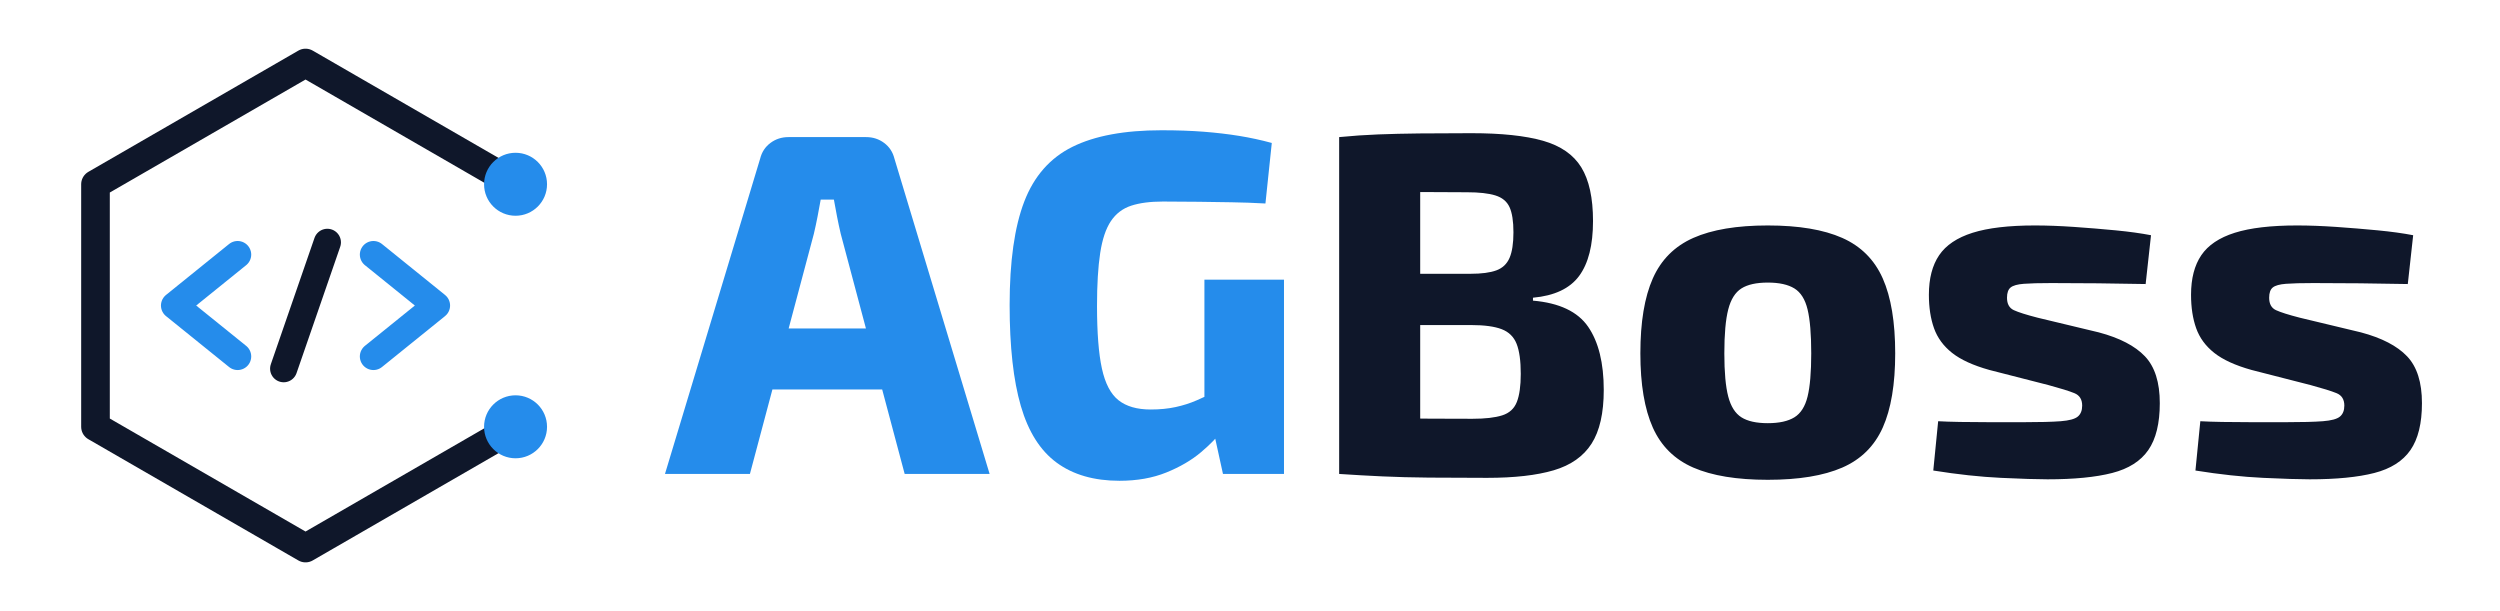
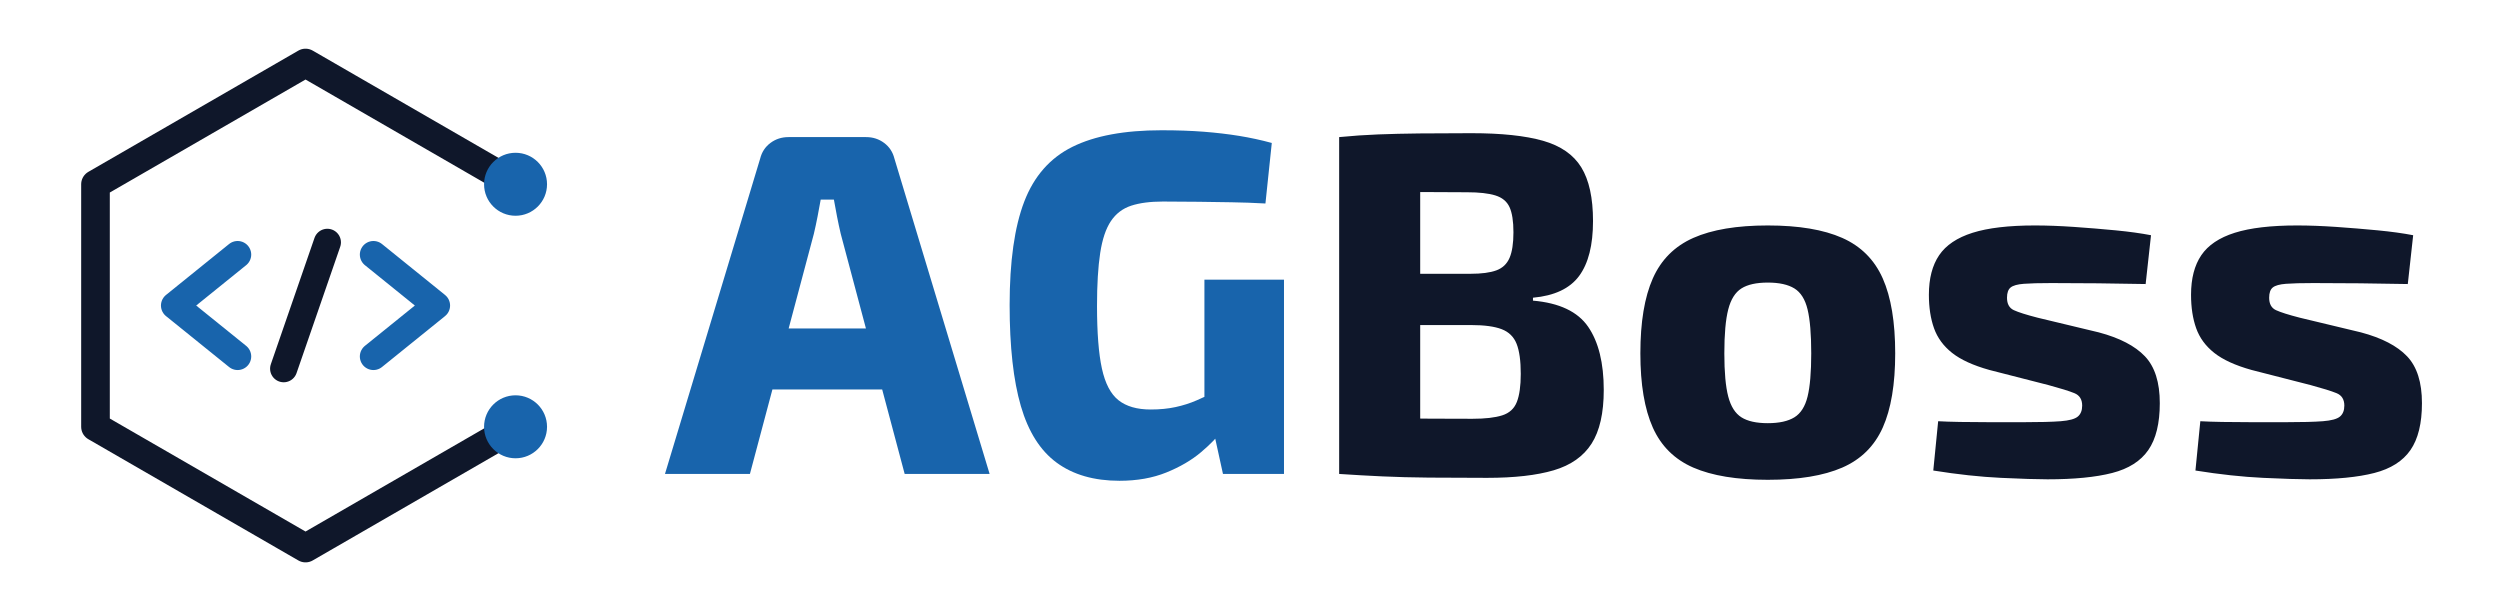
<svg xmlns="http://www.w3.org/2000/svg" viewBox="0 0 1024.2 250.3">
  <polyline points="211.21,174.85 125.17,224.53 39.12,174.85 39.12,75.49 125.17,25.81 211.21,75.49" fill="none" stroke="#0F172A" stroke-width="11.73" stroke-linecap="round" stroke-linejoin="round" />
-   <circle cx="211.21" cy="75.49" r="12.90" fill="#258CEB" />
-   <circle cx="211.21" cy="174.85" r="12.90" fill="#258CEB" />
-   <polyline points="97.35,104.30 71.51,125.17 97.35,146.03" fill="none" stroke="#258CEB" stroke-width="11.14" stroke-linecap="round" stroke-linejoin="round" />
-   <polyline points="152.99,104.30 178.82,125.17 152.99,146.03" fill="none" stroke="#258CEB" stroke-width="11.14" stroke-linecap="round" stroke-linejoin="round" />
+   <circle cx="211.21" cy="75.49" r="12.90" fill="#1864AC" />
+   <circle cx="211.21" cy="174.85" r="12.90" fill="#1864AC" />
+   <polyline points="97.35,104.30 71.51,125.17 97.35,146.03" fill="none" stroke="#1864AC" stroke-width="11.14" stroke-linecap="round" stroke-linejoin="round" />
+   <polyline points="152.99,104.30 178.82,125.17 152.99,146.03" fill="none" stroke="#1864AC" stroke-width="11.14" stroke-linecap="round" stroke-linejoin="round" />
  <line x1="134.11" y1="99.29" x2="116.22" y2="151.04" stroke="#0F172A" stroke-width="11.14" stroke-linecap="round" />
-   <path d="M354.826 56.166Q359.026 56.166 362.226 58.566Q365.426 60.966 366.426 64.966L405.426 194.166H370.626L344.426 95.766Q343.626 92.366 342.926 88.766Q342.226 85.166 341.626 81.766H336.226Q335.626 85.166 334.926 88.766Q334.226 92.366 333.426 95.766L307.226 194.166H272.426L311.426 64.966Q312.426 60.966 315.626 58.566Q318.826 56.166 323.026 56.166ZM374.826 134.566V159.566H302.826V134.566Z M475.826 53.366Q485.426 53.366 493.126 53.966Q500.826 54.566 507.626 55.666Q514.426 56.766 521.026 58.566L518.426 83.366Q511.226 82.966 504.526 82.866Q497.826 82.766 491.026 82.666Q484.226 82.566 476.426 82.566Q468.626 82.566 463.426 84.266Q458.226 85.966 455.126 90.566Q452.026 95.166 450.726 103.666Q449.426 112.166 449.426 125.366Q449.426 141.766 451.426 150.966Q453.426 160.166 458.226 163.966Q463.026 167.766 471.426 167.766Q477.026 167.766 481.626 166.766Q486.226 165.766 490.126 164.066Q494.026 162.366 497.226 160.766L500.626 176.366Q497.826 180.366 492.026 185.266Q486.226 190.166 477.826 193.566Q469.426 196.966 458.626 196.966Q443.026 196.966 432.926 189.566Q422.826 182.166 418.226 166.366Q413.626 150.566 413.626 124.966Q413.626 98.166 419.626 82.566Q425.626 66.966 439.326 60.166Q453.026 53.366 475.826 53.366ZM526.026 114.566V194.166H501.026L496.426 173.166L493.426 166.966V114.566Z" fill="#258CEB" />
+   <path d="M354.826 56.166Q359.026 56.166 362.226 58.566Q365.426 60.966 366.426 64.966L405.426 194.166H370.626L344.426 95.766Q343.626 92.366 342.926 88.766Q342.226 85.166 341.626 81.766H336.226Q335.626 85.166 334.926 88.766Q334.226 92.366 333.426 95.766L307.226 194.166H272.426L311.426 64.966Q312.426 60.966 315.626 58.566Q318.826 56.166 323.026 56.166ZM374.826 134.566V159.566H302.826V134.566Z M475.826 53.366Q485.426 53.366 493.126 53.966Q500.826 54.566 507.626 55.666Q514.426 56.766 521.026 58.566L518.426 83.366Q511.226 82.966 504.526 82.866Q497.826 82.766 491.026 82.666Q484.226 82.566 476.426 82.566Q468.626 82.566 463.426 84.266Q458.226 85.966 455.126 90.566Q452.026 95.166 450.726 103.666Q449.426 112.166 449.426 125.366Q449.426 141.766 451.426 150.966Q453.426 160.166 458.226 163.966Q463.026 167.766 471.426 167.766Q477.026 167.766 481.626 166.766Q486.226 165.766 490.126 164.066Q494.026 162.366 497.226 160.766L500.626 176.366Q497.826 180.366 492.026 185.266Q486.226 190.166 477.826 193.566Q469.426 196.966 458.626 196.966Q443.026 196.966 432.926 189.566Q422.826 182.166 418.226 166.366Q413.626 150.566 413.626 124.966Q413.626 98.166 419.626 82.566Q425.626 66.966 439.326 60.166Q453.026 53.366 475.826 53.366ZM526.026 114.566V194.166H501.026L496.426 173.166L493.426 166.966V114.566Z" fill="#1864AC" />
  <path d="M602.826 54.566Q621.226 54.566 632.126 57.666Q643.026 60.766 647.826 68.566Q652.626 76.366 652.626 90.566Q652.626 105.366 646.926 113.066Q641.226 120.766 628.026 121.966V123.166Q644.226 124.566 650.626 133.866Q657.026 143.166 657.026 159.766Q657.026 173.966 652.026 181.766Q647.026 189.566 636.526 192.666Q626.026 195.766 609.226 195.766Q595.626 195.766 585.326 195.666Q575.026 195.566 566.326 195.166Q557.626 194.766 548.626 194.166L551.626 170.966Q556.626 171.166 570.626 171.366Q584.626 171.566 603.226 171.566Q611.026 171.566 615.426 170.166Q619.826 168.766 621.426 164.666Q623.026 160.566 623.026 153.166Q623.026 145.166 621.326 140.866Q619.626 136.566 615.226 134.866Q610.826 133.166 602.626 133.166H551.426V112.166H602.426Q609.226 112.166 613.026 110.766Q616.826 109.366 618.426 105.666Q620.026 101.966 620.026 95.166Q620.026 88.366 618.426 84.866Q616.826 81.366 612.626 80.066Q608.426 78.766 601.026 78.766Q589.426 78.766 580.626 78.666Q571.826 78.566 564.826 78.666Q557.826 78.766 551.626 79.366L548.626 56.166Q556.826 55.366 564.626 55.066Q572.426 54.766 581.526 54.666Q590.626 54.566 602.826 54.566ZM581.826 56.166V194.166H548.626V56.166Z M724.226 92.366Q743.226 92.366 754.726 97.466Q766.226 102.566 771.326 114.066Q776.426 125.566 776.426 144.766Q776.426 163.766 771.326 175.166Q766.226 186.566 754.726 191.566Q743.226 196.566 724.226 196.566Q705.226 196.566 693.726 191.566Q682.226 186.566 677.126 175.166Q672.026 163.766 672.026 144.766Q672.026 125.566 677.126 114.066Q682.226 102.566 693.726 97.466Q705.226 92.366 724.226 92.366ZM724.226 115.766Q717.226 115.766 713.426 118.166Q709.626 120.566 708.026 126.766Q706.426 132.966 706.426 144.766Q706.426 156.366 708.026 162.466Q709.626 168.566 713.426 170.966Q717.226 173.366 724.226 173.366Q731.226 173.366 735.126 170.966Q739.026 168.566 740.526 162.466Q742.026 156.366 742.026 144.766Q742.026 132.966 740.526 126.766Q739.026 120.566 735.126 118.166Q731.226 115.766 724.226 115.766Z M833.626 92.366Q841.026 92.366 849.726 92.966Q858.426 93.566 866.726 94.366Q875.026 95.166 881.226 96.366L879.026 116.366Q869.226 116.166 859.426 116.066Q849.626 115.966 840.426 115.966Q833.026 115.966 829.126 116.266Q825.226 116.566 823.726 117.766Q822.226 118.966 822.226 121.966Q822.226 125.766 825.026 127.066Q827.826 128.366 834.826 130.166L859.826 136.166Q872.626 139.566 878.726 145.966Q884.826 152.366 884.826 165.166Q884.826 177.566 880.126 184.366Q875.426 191.166 865.326 193.766Q855.226 196.366 838.826 196.366Q832.426 196.366 819.726 195.766Q807.026 195.166 792.026 192.766L794.026 172.566Q797.426 172.766 803.026 172.866Q808.626 172.966 815.426 172.966Q822.226 172.966 828.826 172.966Q839.026 172.966 844.226 172.566Q849.426 172.166 851.226 170.666Q853.026 169.166 853.026 166.166Q853.026 162.366 849.826 161.066Q846.626 159.766 839.226 157.766L815.026 151.566Q805.026 148.766 799.726 144.566Q794.426 140.366 792.326 134.466Q790.226 128.566 790.226 120.766Q790.226 110.766 794.426 104.566Q798.626 98.366 808.126 95.366Q817.626 92.366 833.626 92.366Z M941.026 92.366Q948.426 92.366 957.126 92.966Q965.826 93.566 974.126 94.366Q982.426 95.166 988.626 96.366L986.426 116.366Q976.626 116.166 966.826 116.066Q957.026 115.966 947.826 115.966Q940.426 115.966 936.526 116.266Q932.626 116.566 931.126 117.766Q929.626 118.966 929.626 121.966Q929.626 125.766 932.426 127.066Q935.226 128.366 942.226 130.166L967.226 136.166Q980.026 139.566 986.126 145.966Q992.226 152.366 992.226 165.166Q992.226 177.566 987.526 184.366Q982.826 191.166 972.726 193.766Q962.626 196.366 946.226 196.366Q939.826 196.366 927.126 195.766Q914.426 195.166 899.426 192.766L901.426 172.566Q904.826 172.766 910.426 172.866Q916.026 172.966 922.826 172.966Q929.626 172.966 936.226 172.966Q946.426 172.966 951.626 172.566Q956.826 172.166 958.626 170.666Q960.426 169.166 960.426 166.166Q960.426 162.366 957.226 161.066Q954.026 159.766 946.626 157.766L922.426 151.566Q912.426 148.766 907.126 144.566Q901.826 140.366 899.726 134.466Q897.626 128.566 897.626 120.766Q897.626 110.766 901.826 104.566Q906.026 98.366 915.526 95.366Q925.026 92.366 941.026 92.366Z" fill="#0F172A" />
</svg>
